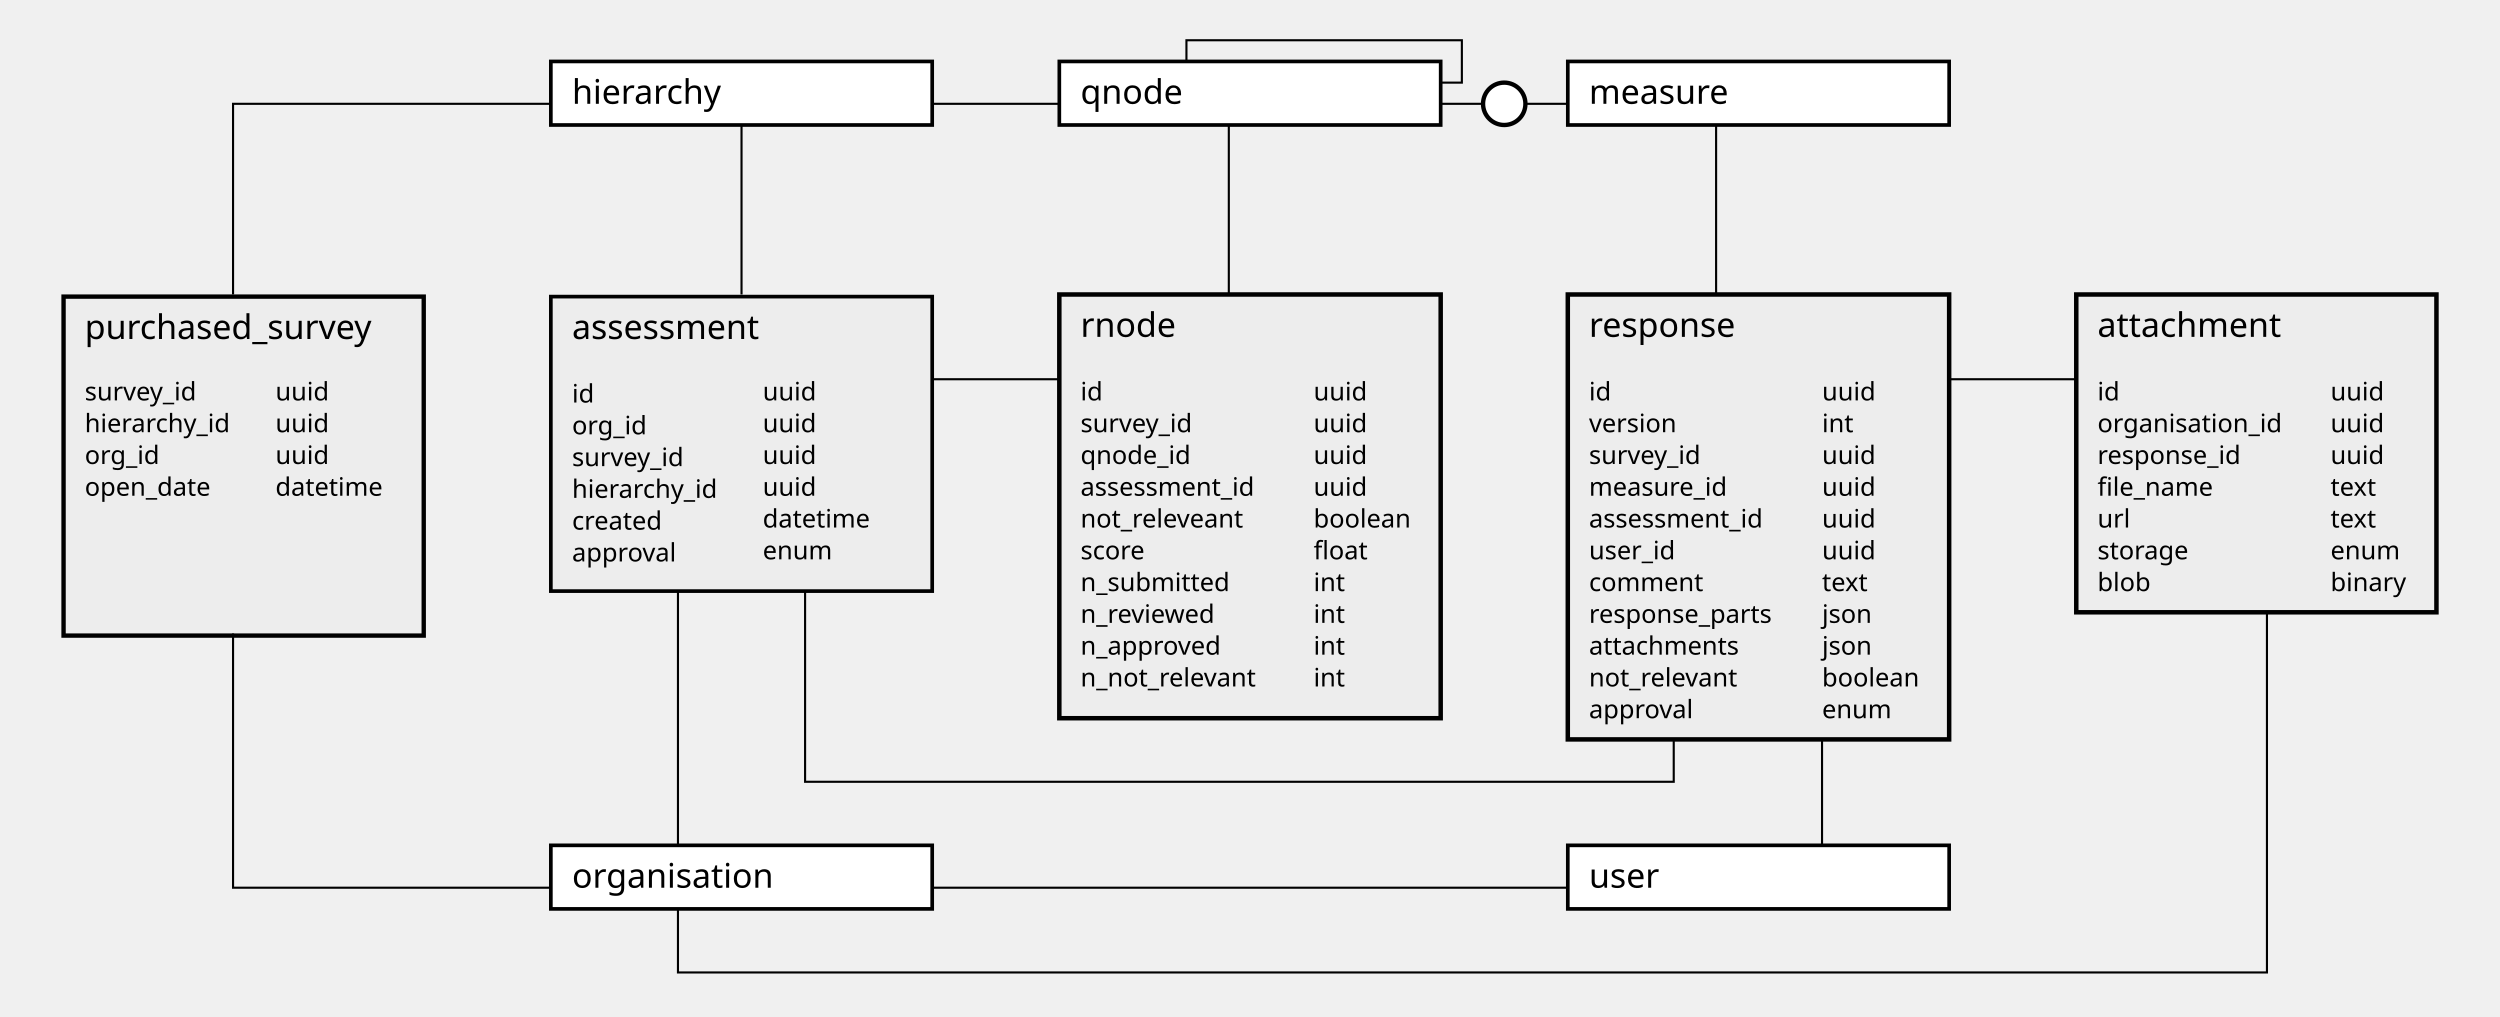
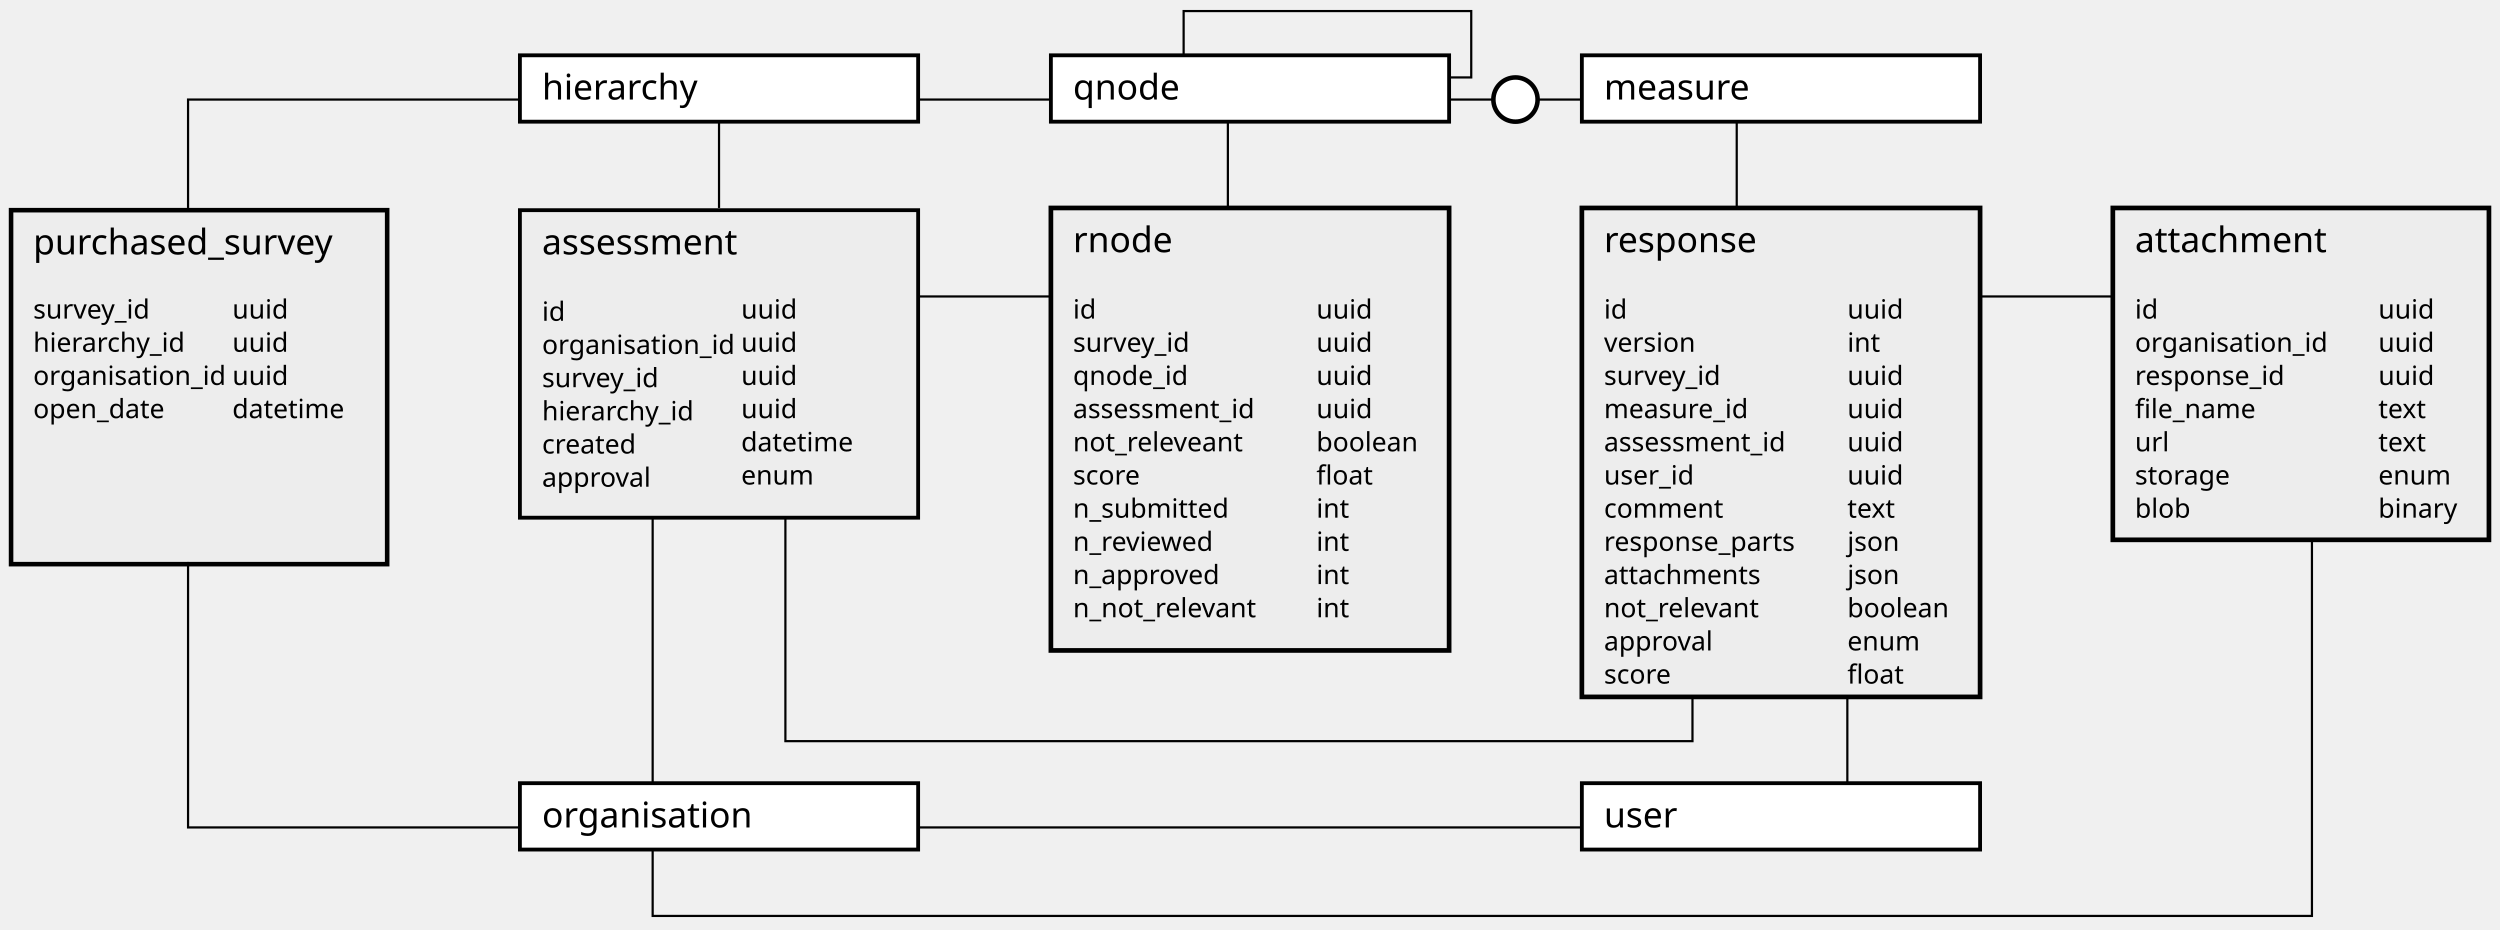
- <svg xmlns="http://www.w3.org/2000/svg" version="1.1" viewBox="0 0 1180 480" stroke-miterlimit="10" id="svg3412" width="100%" height="100%" style="fill:none;stroke:none">
+ <svg xmlns="http://www.w3.org/2000/svg" version="1.1" viewBox="0 0 1130 420" stroke-miterlimit="10" id="svg3412" width="1130" height="420" style="fill:none;stroke:none">
  <defs id="defs3493" />
  <clipPath id="p.0">
    <path d="m 0,0 1280,0 0,960 L 0,960 0,0 z" clip-rule="nonzero" id="path3415" />
  </clipPath>
-   <g id="layer1" transform="translate(-100,-600)">
-     <path id="path4906" d="m 540,649 300,0" style="fill:none;stroke:#000000;stroke-width:1px;stroke-linecap:butt;stroke-linejoin:miter;stroke-opacity:1" />
-     <path id="path4908" d="m 780,639 10,0 0,-20 -130,0 0,10" style="fill:none;stroke:#000000;stroke-width:1px;stroke-linecap:butt;stroke-linejoin:miter;stroke-opacity:1" />
+   <g id="layer1" transform="translate(-125,-645)">
+     <path id="path4906" d="m 540,690 300,0" style="fill:none;stroke:#000000;stroke-width:1px;stroke-linecap:butt;stroke-linejoin:miter;stroke-opacity:1" />
+     <path id="path4908" d="m 780,680 10,0 0,-30 -130,0 0,20" style="fill:none;stroke:#000000;stroke-width:1px;stroke-linecap:butt;stroke-linejoin:miter;stroke-opacity:1" />
    <rect y="740" x="360" height="139" width="180" id="rect4910" style="fill:#ededed;fill-opacity:1;fill-rule:evenodd;stroke:#000000;stroke-width:1.732;stroke-miterlimit:10;stroke-opacity:1;stroke-dasharray:none" />
    <rect style="color:#000000;fill:#ededed;fill-opacity:1;fill-rule:evenodd;stroke:#000000;stroke-width:2.062;stroke-linecap:butt;stroke-linejoin:miter;stroke-miterlimit:10;stroke-opacity:1;stroke-dasharray:none;stroke-dashoffset:0;marker:none;visibility:visible;display:inline;overflow:visible;enable-background:accumulate" id="rect4912" width="170" height="160" x="130" y="740" />
    <text xml:space="preserve" style="font-size:40px;font-style:normal;font-weight:normal;line-height:125%;letter-spacing:0px;word-spacing:0px;fill:#000000;fill-opacity:1;stroke:none;font-family:Sans" x="140" y="789" id="text4914">
      <tspan id="tspan4928" x="140" y="789" style="font-size:12px">survey_id</tspan>
      <tspan x="140" y="804" style="font-size:12px" id="tspan5143">hierarchy_id</tspan>
-       <tspan x="140" y="819" style="font-size:12px" id="tspan5145">org_id</tspan>
+       <tspan x="140" y="819" style="font-size:12px" id="tspan5145">organisation_id</tspan>
      <tspan x="140" y="834" style="font-size:12px" id="tspan5147">open_date</tspan>
    </text>
    <text id="text4930" y="760" x="140" style="font-size:40px;font-style:normal;font-weight:normal;line-height:125%;letter-spacing:0px;word-spacing:0px;fill:#000000;fill-opacity:1;stroke:none;font-family:Sans" xml:space="preserve">
      <tspan style="font-size:16px" id="tspan4932" y="760" x="140">purchased_survey</tspan>
    </text>
    <text id="text4934" y="790" x="370" style="font-size:40px;font-style:normal;font-weight:normal;line-height:125%;letter-spacing:0px;word-spacing:0px;fill:#000000;fill-opacity:1;stroke:none;font-family:Sans" xml:space="preserve">
      <tspan id="tspan4944" style="font-size:12px" y="790" x="370">id</tspan>
-       <tspan style="font-size:12px" y="805" x="370" id="tspan5163">org_id</tspan>
+       <tspan style="font-size:12px" y="805" x="370" id="tspan5163">organisation_id</tspan>
      <tspan style="font-size:12px" y="820" x="370" id="tspan5165">survey_id</tspan>
      <tspan style="font-size:12px" y="835" x="370" id="tspan5167">hierarchy_id</tspan>
      <tspan style="font-size:12px" y="850" x="370" id="tspan5169">created</tspan>
      <tspan style="font-size:12px" y="865" x="370" id="tspan5175">approval</tspan>
    </text>
    <text xml:space="preserve" style="font-size:40px;font-style:normal;font-weight:normal;line-height:125%;letter-spacing:0px;word-spacing:0px;fill:#000000;fill-opacity:1;stroke:none;font-family:Sans" x="370" y="760" id="text4946">
      <tspan x="370" y="760" id="tspan4948" style="font-size:16px">assessment</tspan>
    </text>
    <rect style="fill:#ededed;fill-opacity:1;fill-rule:evenodd;stroke:#000000;stroke-width:2.121;stroke-miterlimit:10;stroke-opacity:1;stroke-dasharray:none" id="rect4950" width="180" height="200" x="600" y="739" />
    <text xml:space="preserve" style="font-size:40px;font-style:normal;font-weight:normal;line-height:125%;letter-spacing:0px;word-spacing:0px;fill:#000000;fill-opacity:1;stroke:none;font-family:Sans" x="610" y="789" id="text4952">
      <tspan id="tspan4970" x="610" y="789" style="font-size:12px">id</tspan>
      <tspan x="610" y="804" style="font-size:12px" id="tspan5221">survey_id</tspan>
      <tspan x="610" y="819" style="font-size:12px" id="tspan5223">qnode_id</tspan>
      <tspan x="610" y="834" style="font-size:12px" id="tspan5225">assessment_id</tspan>
      <tspan x="610" y="849" style="font-size:12px" id="tspan5227">not_releveant</tspan>
      <tspan x="610" y="864" style="font-size:12px" id="tspan5229">score</tspan>
      <tspan x="610" y="879" style="font-size:12px" id="tspan5231">n_submitted</tspan>
      <tspan x="610" y="894" style="font-size:12px" id="tspan5233">n_reviewed</tspan>
      <tspan x="610" y="909" style="font-size:12px" id="tspan5235">n_approved</tspan>
      <tspan x="610" y="924" style="font-size:12px" id="tspan5237">n_not_relevant</tspan>
    </text>
    <text id="text4972" y="759" x="610" style="font-size:40px;font-style:normal;font-weight:normal;line-height:125%;letter-spacing:0px;word-spacing:0px;fill:#000000;fill-opacity:1;stroke:none;font-family:Sans" xml:space="preserve">
      <tspan style="font-size:16px" id="tspan4974" y="759" x="610">rnode</tspan>
    </text>
    <rect y="739" x="1080" height="150" width="170" id="rect5016" style="fill:#ededed;fill-opacity:1;fill-rule:evenodd;stroke:#000000;stroke-width:2.121;stroke-miterlimit:10;stroke-opacity:1;stroke-dasharray:none" />
    <text id="text5018" y="789" x="1090" style="font-size:40px;font-style:normal;font-weight:normal;line-height:125%;letter-spacing:0px;word-spacing:0px;fill:#000000;fill-opacity:1;stroke:none;font-family:Sans" xml:space="preserve">
      <tspan id="tspan5036" style="font-size:12px" y="789" x="1090">id</tspan>
      <tspan style="font-size:12px" y="804" x="1090" id="tspan5347">organisation_id</tspan>
      <tspan style="font-size:12px" y="819" x="1090" id="tspan5349">response_id</tspan>
      <tspan style="font-size:12px" y="834" x="1090" id="tspan5351">file_name</tspan>
      <tspan style="font-size:12px" y="849" x="1090" id="tspan5353">url</tspan>
      <tspan style="font-size:12px" y="864" x="1090" id="tspan5355">storage</tspan>
      <tspan style="font-size:12px" y="879" x="1090" id="tspan5357">blob</tspan>
    </text>
    <text xml:space="preserve" style="font-size:40px;font-style:normal;font-weight:normal;line-height:125%;letter-spacing:0px;word-spacing:0px;fill:#000000;fill-opacity:1;stroke:none;font-family:Sans" x="1090" y="759" id="text5038">
      <tspan x="1090" y="759" id="tspan5040" style="font-size:16px">attachment</tspan>
    </text>
-     <rect style="fill:#ededed;fill-opacity:1;fill-rule:evenodd;stroke:#000000;stroke-width:2.121;stroke-miterlimit:10;stroke-opacity:1;stroke-dasharray:none" id="rect5066" width="180" height="210" x="840" y="739" />
+     <rect style="fill:#ededed;fill-opacity:1;fill-rule:evenodd;stroke:#000000;stroke-width:2.121;stroke-miterlimit:10;stroke-opacity:1;stroke-dasharray:none" id="rect5066" width="180" height="221" x="840" y="739" />
    <text xml:space="preserve" style="font-size:40px;font-style:normal;font-weight:normal;line-height:125%;letter-spacing:0px;word-spacing:0px;fill:#000000;fill-opacity:1;stroke:none;font-family:Sans" x="850" y="789" id="text5068">
      <tspan x="850" y="789" style="font-size:12px" id="tspan5086">id</tspan>
      <tspan x="850" y="804" style="font-size:12px" id="tspan5283">version</tspan>
      <tspan x="850" y="819" style="font-size:12px" id="tspan5285">survey_id</tspan>
      <tspan x="850" y="834" style="font-size:12px" id="tspan5287">measure_id</tspan>
      <tspan x="850" y="849" style="font-size:12px" id="tspan5289">assessment_id</tspan>
      <tspan x="850" y="864" style="font-size:12px" id="tspan5291">user_id</tspan>
      <tspan x="850" y="879" style="font-size:12px" id="tspan5293">comment</tspan>
      <tspan x="850" y="894" style="font-size:12px" id="tspan5295">response_parts</tspan>
      <tspan x="850" y="909" style="font-size:12px" id="tspan5297">attachments</tspan>
      <tspan x="850" y="924" style="font-size:12px" id="tspan5299">not_relevant</tspan>
      <tspan x="850" y="939" style="font-size:12px" id="tspan5301">approval</tspan>
+       <tspan x="850" y="954" style="font-size:12px" id="tspan3124">score</tspan>
    </text>
    <text id="text5088" y="759" x="850" style="font-size:40px;font-style:normal;font-weight:normal;line-height:125%;letter-spacing:0px;word-spacing:0px;fill:#000000;fill-opacity:1;stroke:none;font-family:Sans" xml:space="preserve">
      <tspan style="font-size:16px" id="tspan5090" y="759" x="850">response</tspan>
    </text>
-     <rect style="fill:#ffffff;fill-opacity:1;fill-rule:evenodd;stroke:#000000;stroke-width:1.732;stroke-miterlimit:10;stroke-opacity:1;stroke-dasharray:none" id="rect5092" width="180" height="30" x="360" y="629" />
-     <text id="text5094" y="649" x="370" style="font-size:40px;font-style:normal;font-weight:normal;line-height:125%;letter-spacing:0px;word-spacing:0px;fill:#000000;fill-opacity:1;stroke:none;font-family:Sans" xml:space="preserve">
-       <tspan style="font-size:16px" id="tspan5096" y="649" x="370">hierarchy</tspan>
+     <rect style="fill:#ffffff;fill-opacity:1;fill-rule:evenodd;stroke:#000000;stroke-width:1.732;stroke-miterlimit:10;stroke-opacity:1;stroke-dasharray:none" id="rect5092" width="180" height="30" x="360" y="670" />
+     <text id="text5094" y="690" x="370" style="font-size:40px;font-style:normal;font-weight:normal;line-height:125%;letter-spacing:0px;word-spacing:0px;fill:#000000;fill-opacity:1;stroke:none;font-family:Sans" xml:space="preserve">
+       <tspan style="font-size:16px" id="tspan5096" y="690" x="370">hierarchy</tspan>
    </text>
-     <rect y="629" x="600" height="30" width="180" id="rect5098" style="fill:#ffffff;fill-opacity:1;fill-rule:evenodd;stroke:#000000;stroke-width:1.732;stroke-miterlimit:10;stroke-opacity:1;stroke-dasharray:none" />
-     <text xml:space="preserve" style="font-size:40px;font-style:normal;font-weight:normal;line-height:125%;letter-spacing:0px;word-spacing:0px;fill:#000000;fill-opacity:1;stroke:none;font-family:Sans" x="610" y="649" id="text5100">
-       <tspan x="610" y="649" id="tspan5102" style="font-size:16px">qnode</tspan>
+     <rect y="670" x="600" height="30" width="180" id="rect5098" style="fill:#ffffff;fill-opacity:1;fill-rule:evenodd;stroke:#000000;stroke-width:1.732;stroke-miterlimit:10;stroke-opacity:1;stroke-dasharray:none" />
+     <text xml:space="preserve" style="font-size:40px;font-style:normal;font-weight:normal;line-height:125%;letter-spacing:0px;word-spacing:0px;fill:#000000;fill-opacity:1;stroke:none;font-family:Sans" x="610" y="690" id="text5100">
+       <tspan x="610" y="690" id="tspan5102" style="font-size:16px">qnode</tspan>
    </text>
-     <rect style="fill:#ffffff;fill-opacity:1;fill-rule:evenodd;stroke:#000000;stroke-width:1.732;stroke-miterlimit:10;stroke-opacity:1;stroke-dasharray:none" id="rect5104" width="180" height="30" x="840" y="629" />
-     <text id="text5106" y="649" x="850" style="font-size:40px;font-style:normal;font-weight:normal;line-height:125%;letter-spacing:0px;word-spacing:0px;fill:#000000;fill-opacity:1;stroke:none;font-family:Sans" xml:space="preserve">
-       <tspan style="font-size:16px" id="tspan5108" y="649" x="850">measure</tspan>
+     <rect style="fill:#ffffff;fill-opacity:1;fill-rule:evenodd;stroke:#000000;stroke-width:1.732;stroke-miterlimit:10;stroke-opacity:1;stroke-dasharray:none" id="rect5104" width="180" height="30" x="840" y="670" />
+     <text id="text5106" y="690" x="850" style="font-size:40px;font-style:normal;font-weight:normal;line-height:125%;letter-spacing:0px;word-spacing:0px;fill:#000000;fill-opacity:1;stroke:none;font-family:Sans" xml:space="preserve">
+       <tspan style="font-size:16px" id="tspan5108" y="690" x="850">measure</tspan>
    </text>
    <path style="fill:none;stroke:#000000;stroke-width:1px;stroke-linecap:butt;stroke-linejoin:miter;stroke-opacity:1" d="m 540,1019 300,0" id="path5359" />
    <rect y="999" x="360" height="30" width="180" id="rect5361" style="fill:#ffffff;fill-opacity:1;fill-rule:evenodd;stroke:#000000;stroke-width:1.732;stroke-miterlimit:10;stroke-opacity:1;stroke-dasharray:none" />
    <text xml:space="preserve" style="font-size:40px;font-style:normal;font-weight:normal;line-height:125%;letter-spacing:0px;word-spacing:0px;fill:#000000;fill-opacity:1;stroke:none;font-family:Sans" x="370" y="1019" id="text5363">
      <tspan x="370" y="1019" id="tspan5365" style="font-size:16px">organisation</tspan>
    </text>
    <rect y="999" x="840" height="30" width="180" id="rect5367" style="fill:#ffffff;fill-opacity:1;fill-rule:evenodd;stroke:#000000;stroke-width:1.732;stroke-miterlimit:10;stroke-opacity:1;stroke-dasharray:none" />
    <text xml:space="preserve" style="font-size:40px;font-style:normal;font-weight:normal;line-height:125%;letter-spacing:0px;word-spacing:0px;fill:#000000;fill-opacity:1;stroke:none;font-family:Sans" x="850" y="1019" id="text5369">
      <tspan x="850" y="1019" id="tspan5371" style="font-size:16px">user</tspan>
    </text>
-     <path style="color:#000000;fill:#ffffff;fill-opacity:1;fill-rule:evenodd;stroke:#000000;stroke-width:2.062;stroke-linecap:butt;stroke-linejoin:miter;stroke-miterlimit:10;stroke-opacity:1;stroke-dasharray:none;stroke-dashoffset:0;marker:none;visibility:visible;display:inline;overflow:visible;enable-background:accumulate" id="path5373" d="m 80,710 c 0,5.523 -4.477,10 -10,10 -5.523,0 -10,-4.477 -10,-10 0,-5.523 4.477,-10 10,-10 5.523,0 10,4.477 10,10 z" transform="translate(740,-61)" />
+     <path style="color:#000000;fill:#ffffff;fill-opacity:1;fill-rule:evenodd;stroke:#000000;stroke-width:2.062;stroke-linecap:butt;stroke-linejoin:miter;stroke-miterlimit:10;stroke-opacity:1;stroke-dasharray:none;stroke-dashoffset:0;marker:none;visibility:visible;display:inline;overflow:visible;enable-background:accumulate" id="path5373" d="m 80,710 c 0,5.523 -4.477,10 -10,10 -5.523,0 -10,-4.477 -10,-10 0,-5.523 4.477,-10 10,-10 5.523,0 10,4.477 10,10 z" transform="translate(740,-20)" />
    <path style="fill:none;stroke:#000000;stroke-width:1px;stroke-linecap:butt;stroke-linejoin:miter;stroke-opacity:1" d="m 420,879 0,120" id="path5375" />
-     <path style="fill:none;stroke:#000000;stroke-width:1px;stroke-linecap:butt;stroke-linejoin:miter;stroke-opacity:1" d="m 480,879 0,90 410,0 0,-20" id="path5377" />
-     <path style="fill:none;stroke:#000000;stroke-width:1px;stroke-linecap:butt;stroke-linejoin:miter;stroke-opacity:1" d="m 960,949 0,50" id="path5379" />
+     <path style="fill:none;stroke:#000000;stroke-width:1px;stroke-linecap:butt;stroke-linejoin:miter;stroke-opacity:1" d="m 480,879 0,101 410,0 0,-20" id="path5377" />
+     <path style="fill:none;stroke:#000000;stroke-width:1px;stroke-linecap:butt;stroke-linejoin:miter;stroke-opacity:1" d="m 960,960 0,39" id="path5379" />
    <path style="fill:none;stroke:#000000;stroke-width:1px;stroke-linecap:butt;stroke-linejoin:miter;stroke-opacity:1" d="m 600,779 -60,0 60,0" id="path5383" />
-     <path style="fill:none;stroke:#000000;stroke-width:1px;stroke-linecap:butt;stroke-linejoin:miter;stroke-opacity:1" d="m 450,739 0,-80" id="path5385" />
-     <path style="fill:none;stroke:#000000;stroke-width:1px;stroke-linecap:butt;stroke-linejoin:miter;stroke-opacity:1" d="m 680,739 0,-80" id="path5387" />
-     <path style="fill:none;stroke:#000000;stroke-width:1px;stroke-linecap:butt;stroke-linejoin:miter;stroke-opacity:1" d="m 910,739 0,-80" id="path5389" />
+     <path style="fill:none;stroke:#000000;stroke-width:1px;stroke-linecap:butt;stroke-linejoin:miter;stroke-opacity:1" d="m 450,739 0,-39" id="path5385" />
+     <path style="fill:none;stroke:#000000;stroke-width:1px;stroke-linecap:butt;stroke-linejoin:miter;stroke-opacity:1" d="m 680,739 0,-39" id="path5387" />
+     <path style="fill:none;stroke:#000000;stroke-width:1px;stroke-linecap:butt;stroke-linejoin:miter;stroke-opacity:1" d="m 910,739 0,-39" id="path5389" />
    <path style="fill:none;stroke:#000000;stroke-width:1px;stroke-linecap:butt;stroke-linejoin:miter;stroke-opacity:1" d="m 1020,779 60,0" id="path5391" />
    <path style="fill:none;stroke:#000000;stroke-width:1px;stroke-linecap:butt;stroke-linejoin:miter;stroke-opacity:1" d="m 420,1029 0,30 750,0 0,-170" id="path5393" />
-     <path style="fill:none;stroke:#000000;stroke-width:1px;stroke-linecap:butt;stroke-linejoin:miter;stroke-opacity:1" d="m 210,739 0,-90 150,0" id="path5395" />
+     <path style="fill:none;stroke:#000000;stroke-width:1px;stroke-linecap:butt;stroke-linejoin:miter;stroke-opacity:1" d="m 210,739 0,-49 150,0" id="path5395" />
    <path style="fill:none;stroke:#000000;stroke-width:1px;stroke-linecap:butt;stroke-linejoin:miter;stroke-opacity:1" d="m 210,899 0,120 150,0" id="path5397" />
    <text id="text5519" y="789" x="230" style="font-size:40px;font-style:normal;font-weight:normal;line-height:125%;letter-spacing:0px;word-spacing:0px;fill:#000000;fill-opacity:1;stroke:none;font-family:Sans" xml:space="preserve">
      <tspan style="font-size:12px" y="789" x="230" id="tspan5521">uuid</tspan>
      <tspan id="tspan5523" style="font-size:12px" y="804" x="230">uuid</tspan>
      <tspan id="tspan5525" style="font-size:12px" y="819" x="230">uuid</tspan>
      <tspan id="tspan5527" style="font-size:12px" y="834" x="230">datetime</tspan>
    </text>
    <text xml:space="preserve" style="font-size:40px;font-style:normal;font-weight:normal;line-height:125%;letter-spacing:0px;word-spacing:0px;fill:#000000;fill-opacity:1;stroke:none;font-family:Sans" x="460" y="789" id="text5531">
      <tspan x="460" y="789" style="font-size:12px" id="tspan5533">uuid</tspan>
      <tspan id="tspan5535" x="460" y="804" style="font-size:12px">uuid</tspan>
      <tspan id="tspan5537" x="460" y="819" style="font-size:12px">uuid</tspan>
      <tspan id="tspan5539" x="460" y="834" style="font-size:12px">uuid</tspan>
      <tspan id="tspan5541" x="460" y="849" style="font-size:12px">datetime</tspan>
      <tspan id="tspan5547" x="460" y="864" style="font-size:12px">enum</tspan>
    </text>
    <text id="text5554" y="789" x="720" style="font-size:40px;font-style:normal;font-weight:normal;line-height:125%;letter-spacing:0px;word-spacing:0px;fill:#000000;fill-opacity:1;stroke:none;font-family:Sans" xml:space="preserve">
      <tspan style="font-size:12px" y="789" x="720" id="tspan5556">uuid</tspan>
      <tspan id="tspan5558" style="font-size:12px" y="804" x="720">uuid</tspan>
      <tspan id="tspan5560" style="font-size:12px" y="819" x="720">uuid</tspan>
      <tspan id="tspan5562" style="font-size:12px" y="834" x="720">uuid</tspan>
      <tspan id="tspan5564" style="font-size:12px" y="849" x="720">boolean</tspan>
      <tspan id="tspan5566" style="font-size:12px" y="864" x="720">float</tspan>
      <tspan id="tspan5568" style="font-size:12px" y="879" x="720">int</tspan>
      <tspan id="tspan5570" style="font-size:12px" y="894" x="720">int</tspan>
      <tspan id="tspan5572" style="font-size:12px" y="909" x="720">int</tspan>
      <tspan id="tspan5574" style="font-size:12px" y="924" x="720">int</tspan>
    </text>
    <text id="text5576" y="789" x="960" style="font-size:40px;font-style:normal;font-weight:normal;line-height:125%;letter-spacing:0px;word-spacing:0px;fill:#000000;fill-opacity:1;stroke:none;font-family:Sans" xml:space="preserve">
      <tspan id="tspan5578" style="font-size:12px" y="789" x="960">uuid</tspan>
      <tspan id="tspan5580" style="font-size:12px" y="804" x="960">int</tspan>
      <tspan id="tspan5582" style="font-size:12px" y="819" x="960">uuid</tspan>
      <tspan id="tspan5584" style="font-size:12px" y="834" x="960">uuid</tspan>
      <tspan id="tspan5586" style="font-size:12px" y="849" x="960">uuid</tspan>
      <tspan id="tspan5588" style="font-size:12px" y="864" x="960">uuid</tspan>
      <tspan id="tspan5590" style="font-size:12px" y="879" x="960">text</tspan>
      <tspan id="tspan5592" style="font-size:12px" y="894" x="960">json</tspan>
      <tspan id="tspan5594" style="font-size:12px" y="909" x="960">json</tspan>
      <tspan id="tspan5596" style="font-size:12px" y="924" x="960">boolean</tspan>
      <tspan id="tspan5598" style="font-size:12px" y="939" x="960">enum</tspan>
+       <tspan style="font-size:12px" y="954" x="960" id="tspan3126">float</tspan>
    </text>
    <text xml:space="preserve" style="font-size:40px;font-style:normal;font-weight:normal;line-height:125%;letter-spacing:0px;word-spacing:0px;fill:#000000;fill-opacity:1;stroke:none;font-family:Sans" x="1200" y="789" id="text5600">
      <tspan x="1200" y="789" style="font-size:12px" id="tspan5602">uuid</tspan>
      <tspan id="tspan5604" x="1200" y="804" style="font-size:12px">uuid</tspan>
      <tspan id="tspan5606" x="1200" y="819" style="font-size:12px">uuid</tspan>
      <tspan id="tspan5608" x="1200" y="834" style="font-size:12px">text</tspan>
      <tspan id="tspan5610" x="1200" y="849" style="font-size:12px">text</tspan>
      <tspan id="tspan5612" x="1200" y="864" style="font-size:12px">enum</tspan>
      <tspan id="tspan5614" x="1200" y="879" style="font-size:12px">binary</tspan>
    </text>
  </g>
</svg>
